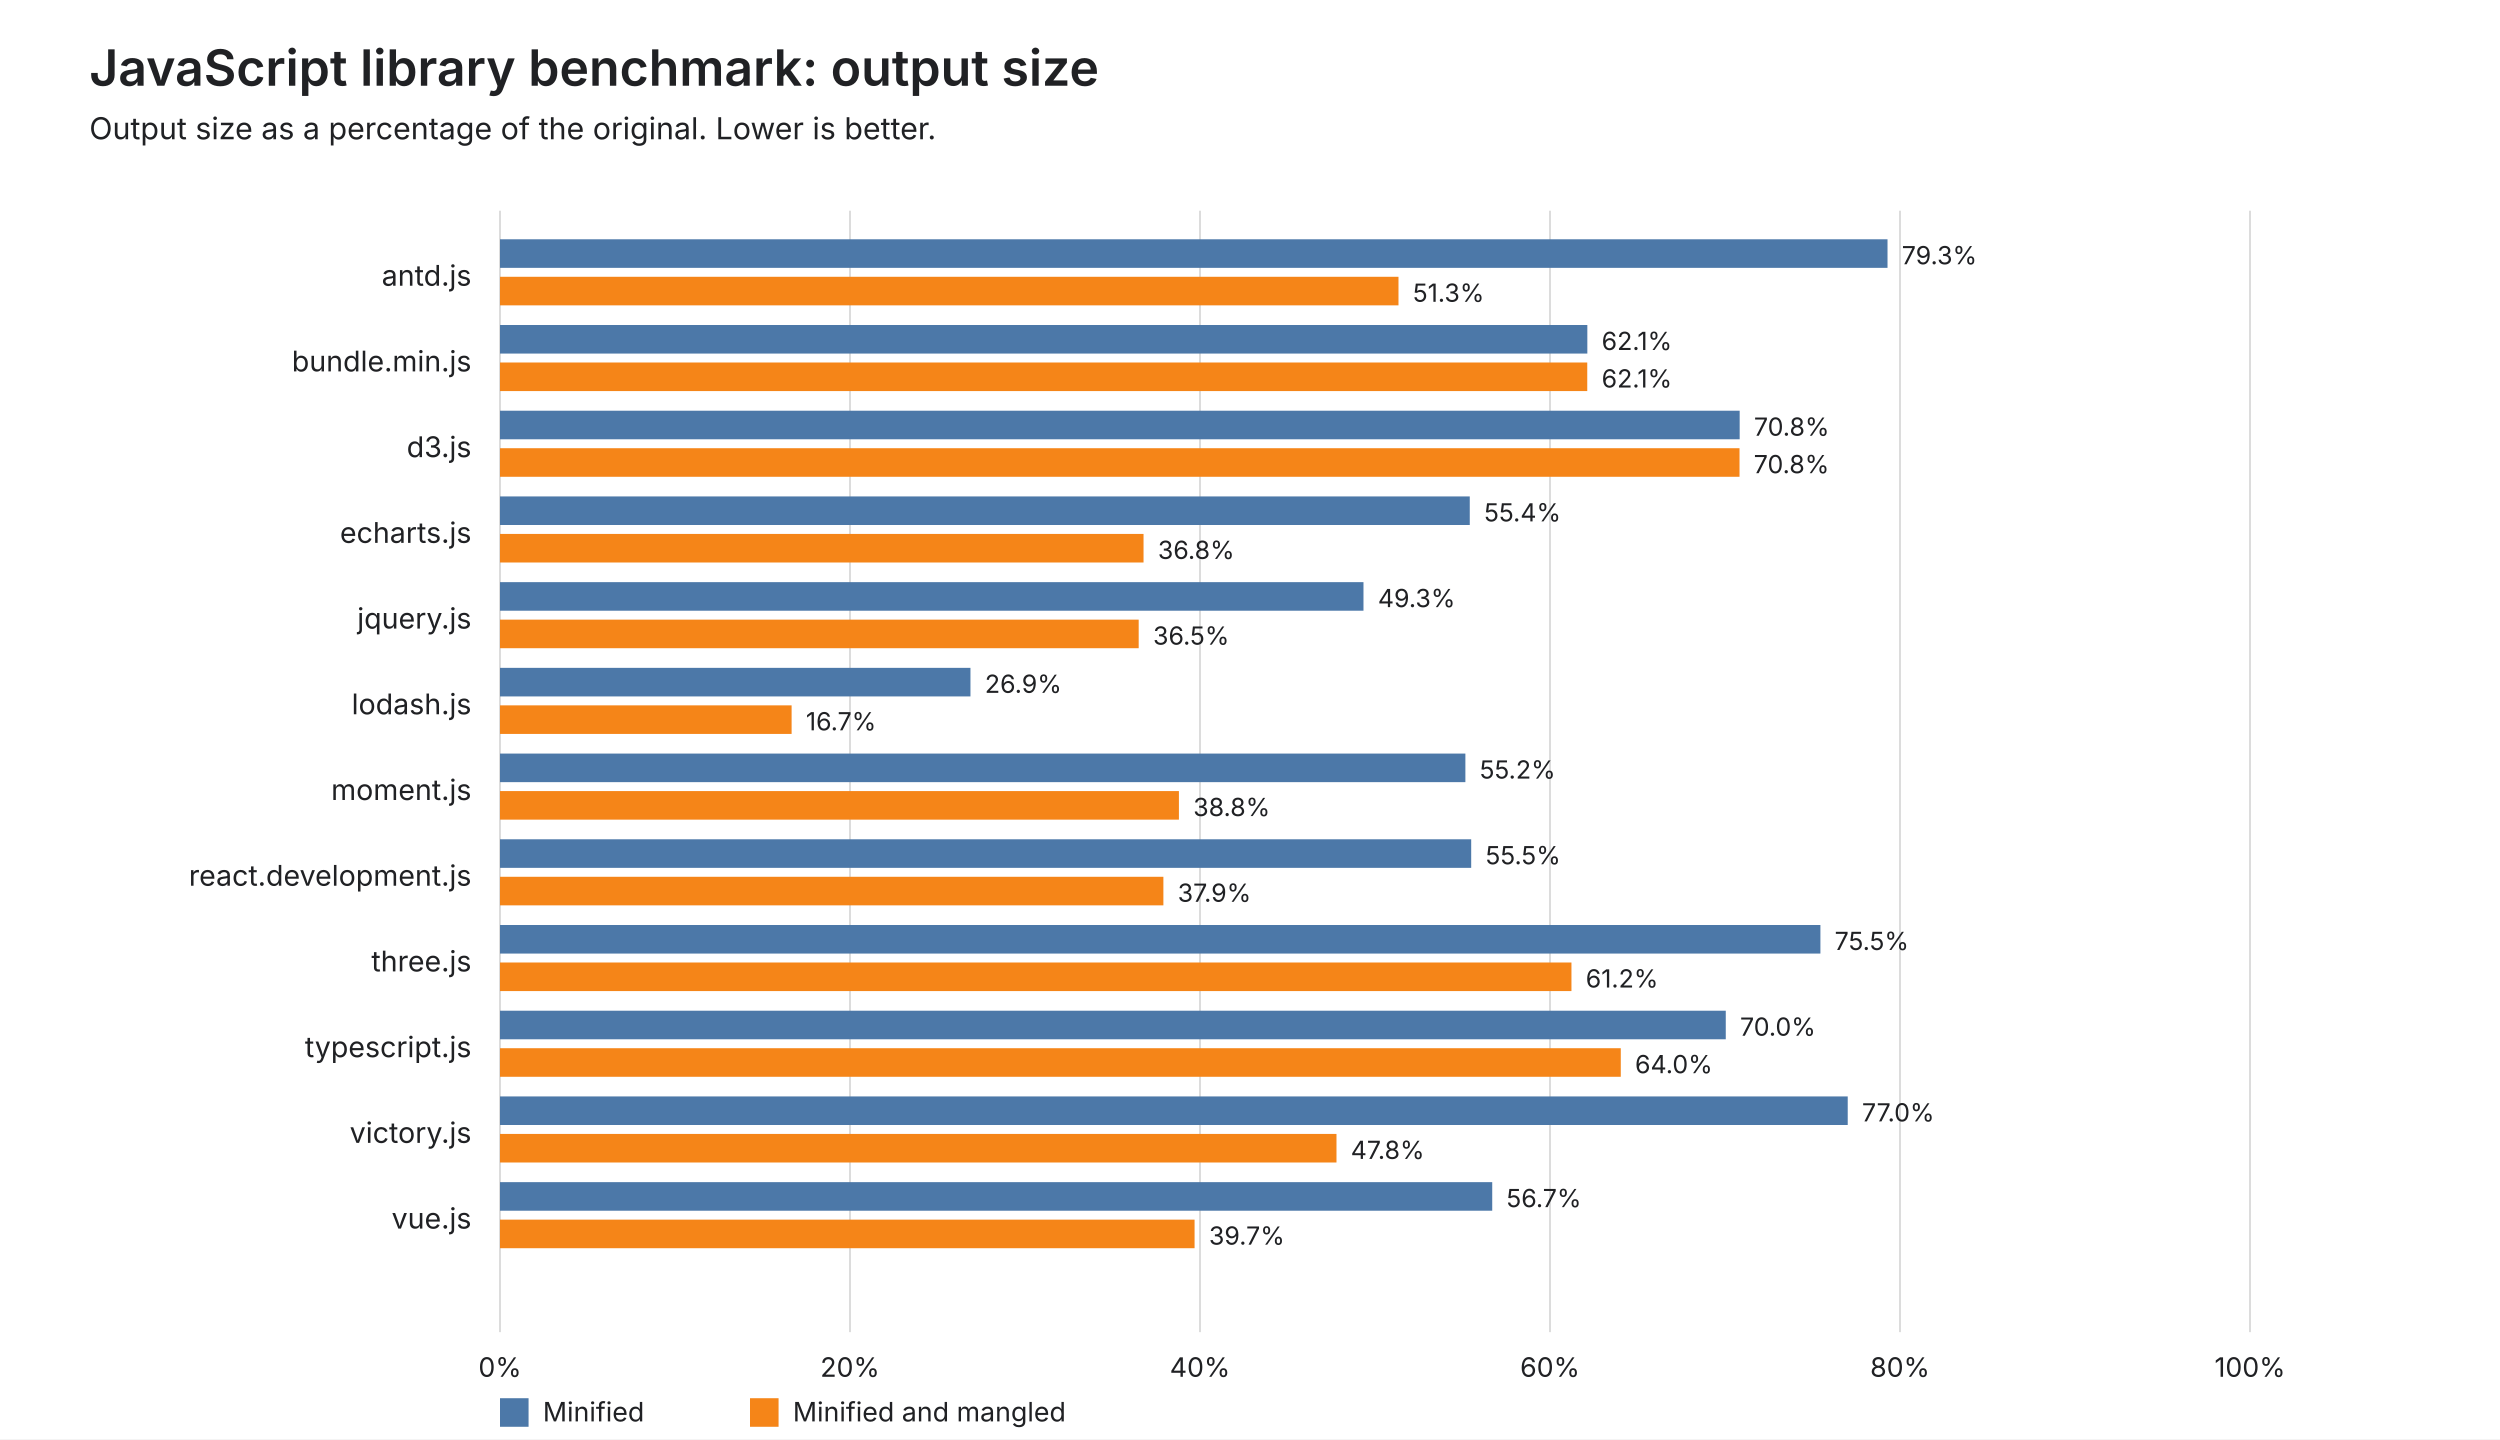
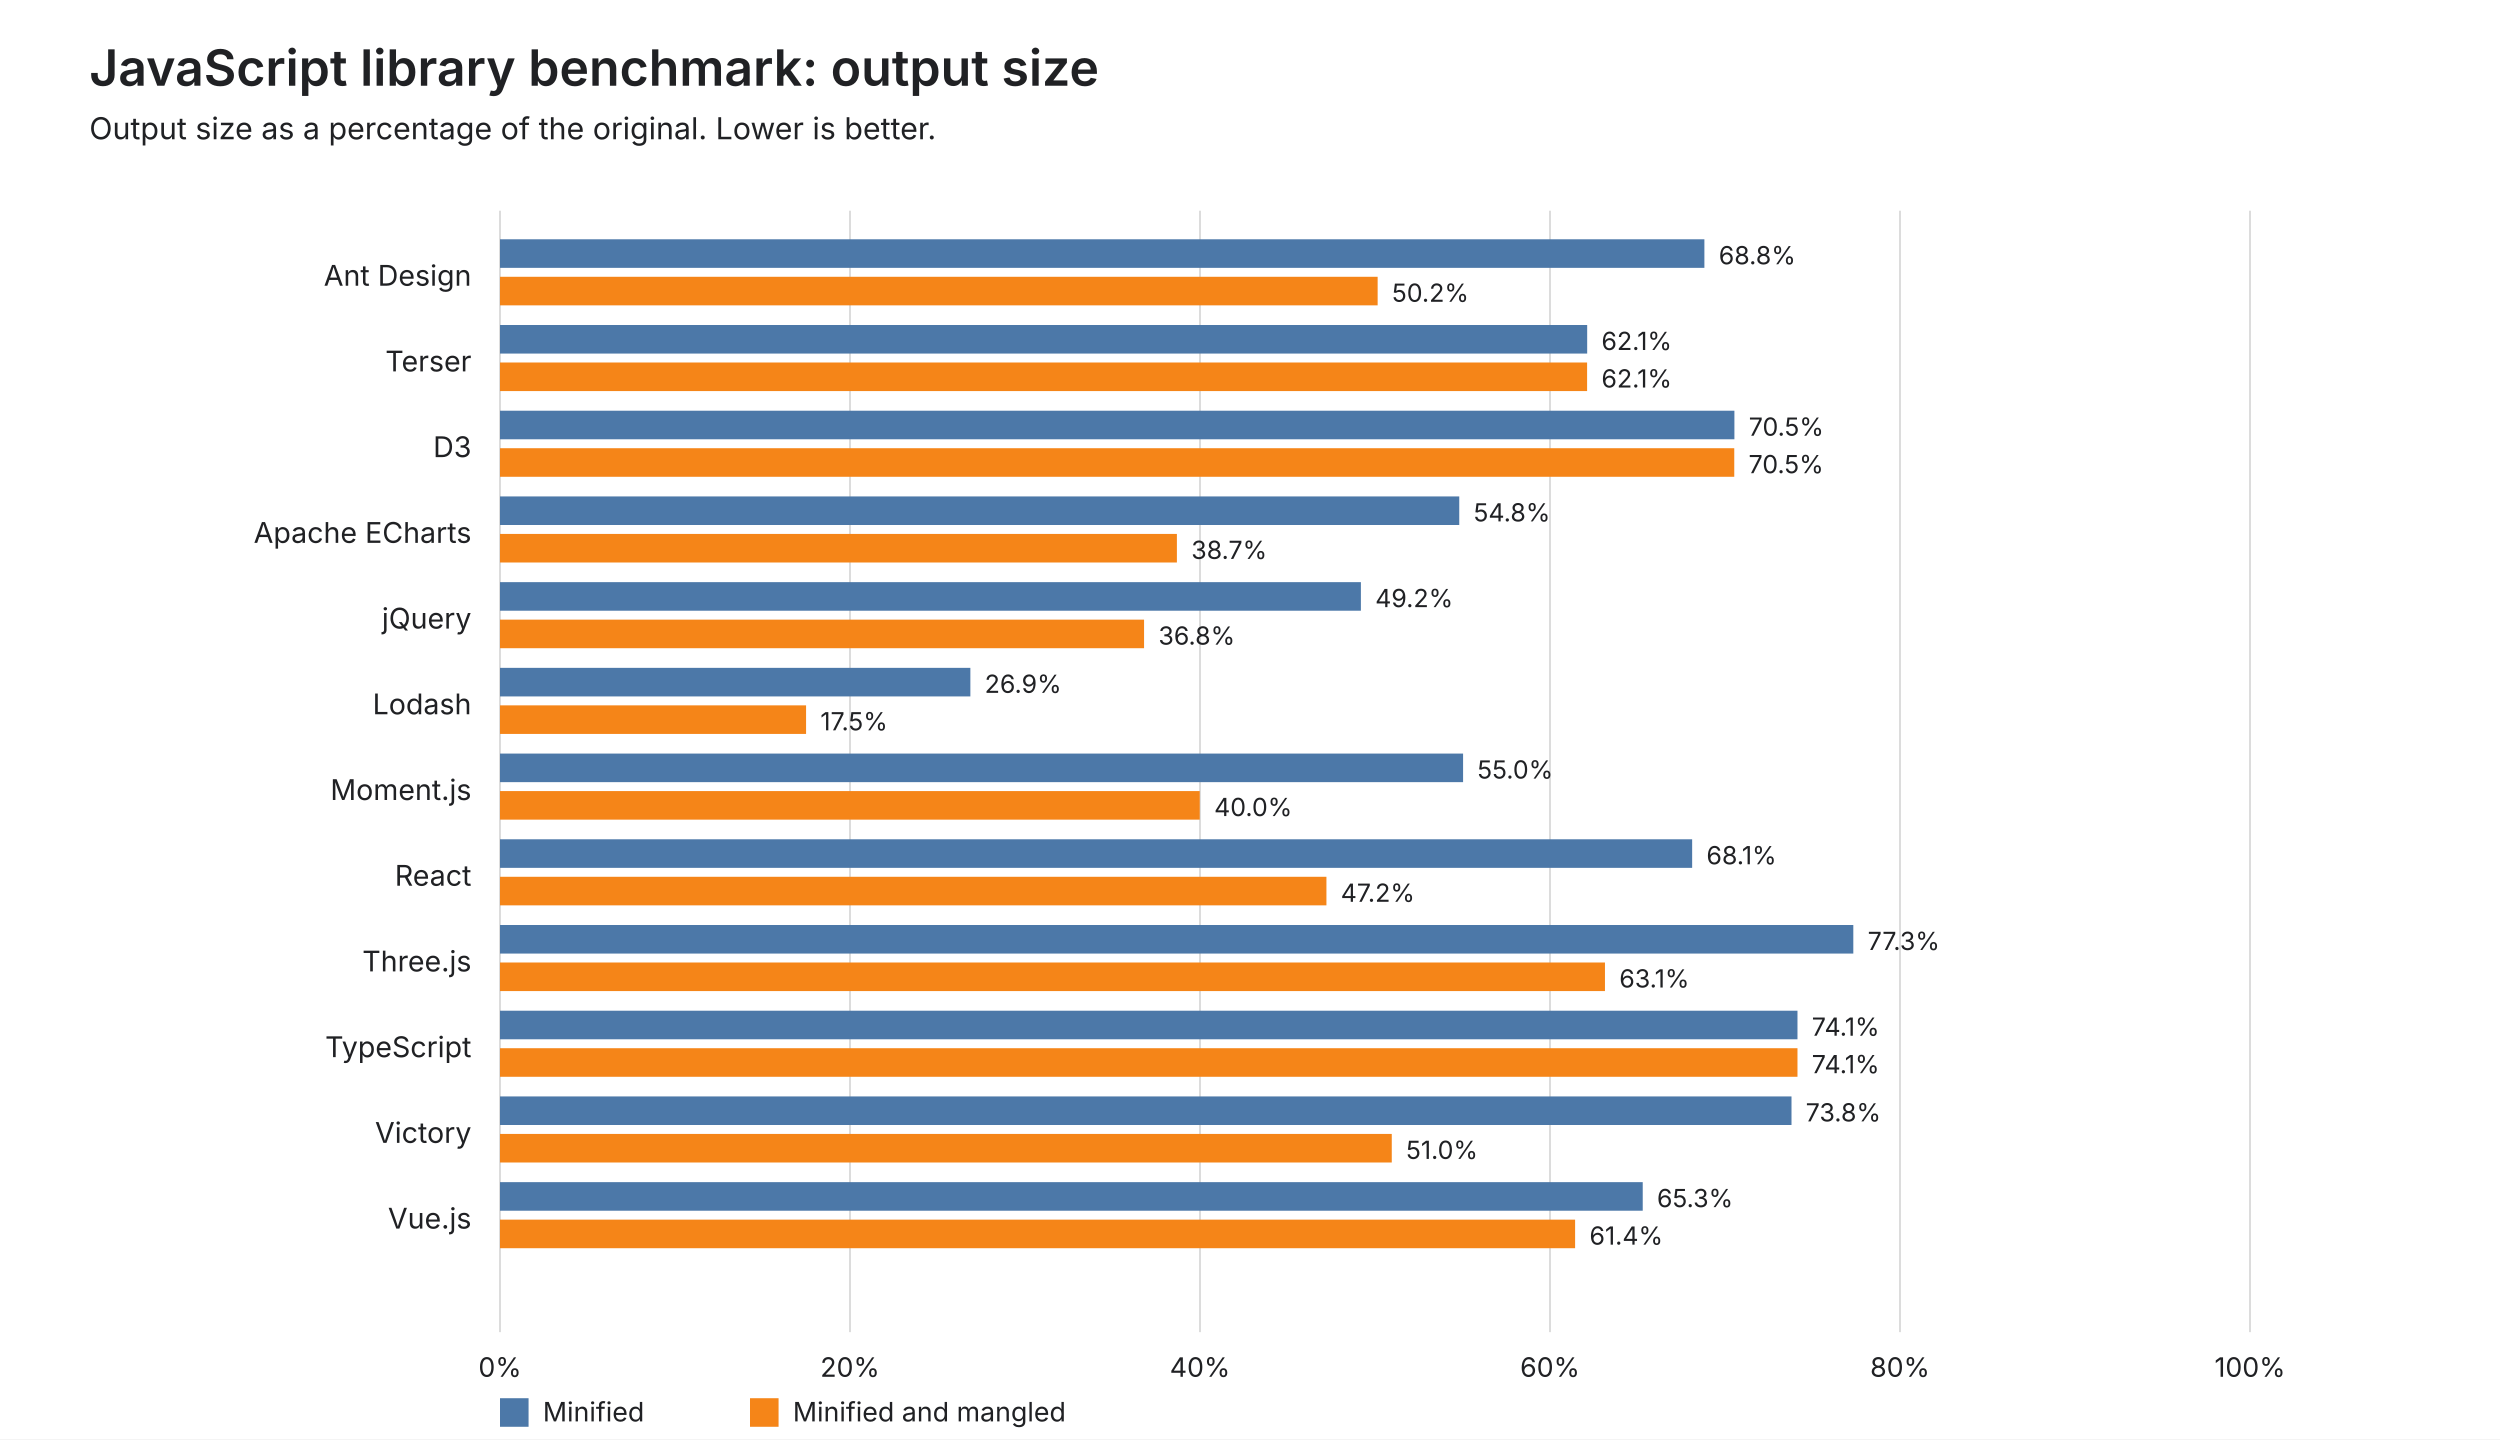
<svg xmlns="http://www.w3.org/2000/svg" width="1400" height="806" viewBox="0 0 1400 806">
  <rect width="100%" height="100%" fill="#ffffff" />
  <style>text{font-family:-apple-system,BlinkMacSystemFont,'Segoe UI',sans-serif;fill:#202124}</style>
  <text x="50" y="48" font-size="28" font-weight="600">JavaScript library benchmark: output size</text>
  <text x="50" y="78" font-size="17">Output size as a percentage of the original. Lower is better.</text>
  <line x1="280" y1="118" x2="280" y2="746" stroke="#d8d8d8" />
  <text x="280" y="771" font-size="15" text-anchor="middle">0%</text>
  <line x1="476" y1="118" x2="476" y2="746" stroke="#d8d8d8" />
  <text x="476" y="771" font-size="15" text-anchor="middle">20%</text>
  <line x1="672" y1="118" x2="672" y2="746" stroke="#d8d8d8" />
  <text x="672" y="771" font-size="15" text-anchor="middle">40%</text>
  <line x1="868" y1="118" x2="868" y2="746" stroke="#d8d8d8" />
  <text x="868" y="771" font-size="15" text-anchor="middle">60%</text>
  <line x1="1064" y1="118" x2="1064" y2="746" stroke="#d8d8d8" />
  <text x="1064" y="771" font-size="15" text-anchor="middle">80%</text>
  <line x1="1260" y1="118" x2="1260" y2="746" stroke="#d8d8d8" />
  <text x="1260" y="771" font-size="15" text-anchor="middle">100%</text>
-   <text x="264" y="160" font-size="16" text-anchor="end">antd.js</text>
-   <rect x="280" y="134" width="777.008" height="16" fill="#4c78a8" />
-   <rect x="280" y="155" width="503.154" height="16" fill="#f58518" />
-   <text x="1065.0" y="148.0" font-size="14">79.3%</text>
-   <text x="791.2" y="169.0" font-size="14">51.3%</text>
-   <text x="264" y="208" font-size="16" text-anchor="end">bundle.min.js</text>
-   <rect x="280" y="182" width="608.909" height="16" fill="#4c78a8" />
-   <rect x="280" y="203" width="608.861" height="16" fill="#f58518" />
-   <text x="896.9" y="196.0" font-size="14">62.1%</text>
-   <text x="896.9" y="217.0" font-size="14">62.1%</text>
-   <text x="264" y="256" font-size="16" text-anchor="end">d3.js</text>
-   <rect x="280" y="230" width="694.217" height="16" fill="#4c78a8" />
-   <rect x="280" y="251" width="694.131" height="16" fill="#f58518" />
-   <text x="982.2" y="244.0" font-size="14">70.8%</text>
-   <text x="982.1" y="265.0" font-size="14">70.8%</text>
-   <text x="264" y="304" font-size="16" text-anchor="end">echarts.js</text>
-   <rect x="280" y="278" width="543.071" height="16" fill="#4c78a8" />
-   <rect x="280" y="299" width="360.379" height="16" fill="#f58518" />
-   <text x="831.1" y="292.0" font-size="14">55.4%</text>
-   <text x="648.4" y="313.0" font-size="14">36.8%</text>
-   <text x="264" y="352" font-size="16" text-anchor="end">jquery.js</text>
-   <rect x="280" y="326" width="483.55" height="16" fill="#4c78a8" />
-   <rect x="280" y="347" width="357.663" height="16" fill="#f58518" />
-   <text x="771.6" y="340.0" font-size="14">49.3%</text>
-   <text x="645.7" y="361.0" font-size="14">36.5%</text>
-   <text x="264" y="400" font-size="16" text-anchor="end">lodash.js</text>
-   <rect x="280" y="374" width="263.459" height="16" fill="#4c78a8" />
-   <rect x="280" y="395" width="163.301" height="16" fill="#f58518" />
-   <text x="551.5" y="388.0" font-size="14">26.9%</text>
-   <text x="451.3" y="409.0" font-size="14">16.7%</text>
-   <text x="264" y="448" font-size="16" text-anchor="end">moment.js</text>
-   <rect x="280" y="422" width="540.617" height="16" fill="#4c78a8" />
-   <rect x="280" y="443" width="380.195" height="16" fill="#f58518" />
-   <text x="828.6" y="436.0" font-size="14">55.2%</text>
-   <text x="668.2" y="457.0" font-size="14">38.8%</text>
-   <text x="264" y="496" font-size="16" text-anchor="end">react.development.js</text>
-   <rect x="280" y="470" width="543.869" height="16" fill="#4c78a8" />
-   <rect x="280" y="491" width="371.496" height="16" fill="#f58518" />
-   <text x="831.9" y="484.0" font-size="14">55.5%</text>
-   <text x="659.5" y="505.0" font-size="14">37.9%</text>
-   <text x="264" y="544" font-size="16" text-anchor="end">three.js</text>
-   <rect x="280" y="518" width="739.429" height="16" fill="#4c78a8" />
-   <rect x="280" y="539" width="600.013" height="16" fill="#f58518" />
-   <text x="1027.4" y="532.0" font-size="14">75.5%</text>
-   <text x="888.0" y="553.0" font-size="14">61.2%</text>
-   <text x="264" y="592" font-size="16" text-anchor="end">typescript.js</text>
-   <rect x="280" y="566" width="686.432" height="16" fill="#4c78a8" />
-   <rect x="280" y="587" width="627.64" height="16" fill="#f58518" />
-   <text x="974.4" y="580.0" font-size="14">70.0%</text>
-   <text x="915.6" y="601.0" font-size="14">64.0%</text>
-   <text x="264" y="640" font-size="16" text-anchor="end">victory.js</text>
-   <rect x="280" y="614" width="754.725" height="16" fill="#4c78a8" />
-   <rect x="280" y="635" width="468.434" height="16" fill="#f58518" />
-   <text x="1042.7" y="628.0" font-size="14">77.0%</text>
-   <text x="756.4" y="649.0" font-size="14">47.8%</text>
-   <text x="264" y="688" font-size="16" text-anchor="end">vue.js</text>
-   <rect x="280" y="662" width="555.648" height="16" fill="#4c78a8" />
-   <rect x="280" y="683" width="388.962" height="16" fill="#f58518" />
-   <text x="843.6" y="676.0" font-size="14">56.7%</text>
-   <text x="677.0" y="697.0" font-size="14">39.7%</text>
+   <text x="264" y="160" font-size="16" text-anchor="end">Ant Design</text>
+   <rect x="280" y="134" width="674.458" height="16" fill="#4c78a8" />
+   <rect x="280" y="155" width="491.48" height="16" fill="#f58518" />
+   <text x="962.5" y="148.0" font-size="14">68.8%</text>
+   <text x="779.5" y="169.0" font-size="14">50.2%</text>
+   <text x="264" y="208" font-size="16" text-anchor="end">Terser</text>
+   <rect x="280" y="182" width="608.818" height="16" fill="#4c78a8" />
+   <rect x="280" y="203" width="608.774" height="16" fill="#f58518" />
+   <text x="896.8" y="196.0" font-size="14">62.1%</text>
+   <text x="896.8" y="217.0" font-size="14">62.1%</text>
+   <text x="264" y="256" font-size="16" text-anchor="end">D3</text>
+   <rect x="280" y="230" width="691.268" height="16" fill="#4c78a8" />
+   <rect x="280" y="251" width="691.187" height="16" fill="#f58518" />
+   <text x="979.3" y="244.0" font-size="14">70.5%</text>
+   <text x="979.2" y="265.0" font-size="14">70.5%</text>
+   <text x="264" y="304" font-size="16" text-anchor="end">Apache ECharts</text>
+   <rect x="280" y="278" width="537.184" height="16" fill="#4c78a8" />
+   <rect x="280" y="299" width="379.062" height="16" fill="#f58518" />
+   <text x="825.2" y="292.0" font-size="14">54.8%</text>
+   <text x="667.1" y="313.0" font-size="14">38.7%</text>
+   <text x="264" y="352" font-size="16" text-anchor="end">jQuery</text>
+   <rect x="280" y="326" width="482.1" height="16" fill="#4c78a8" />
+   <rect x="280" y="347" width="360.675" height="16" fill="#f58518" />
+   <text x="770.1" y="340.0" font-size="14">49.2%</text>
+   <text x="648.7" y="361.0" font-size="14">36.8%</text>
+   <text x="264" y="400" font-size="16" text-anchor="end">Lodash</text>
+   <rect x="280" y="374" width="263.406" height="16" fill="#4c78a8" />
+   <rect x="280" y="395" width="171.399" height="16" fill="#f58518" />
+   <text x="551.4" y="388.0" font-size="14">26.9%</text>
+   <text x="459.4" y="409.0" font-size="14">17.5%</text>
+   <text x="264" y="448" font-size="16" text-anchor="end">Moment.js</text>
+   <rect x="280" y="422" width="539.326" height="16" fill="#4c78a8" />
+   <rect x="280" y="443" width="391.856" height="16" fill="#f58518" />
+   <text x="827.3" y="436.0" font-size="14">55.0%</text>
+   <text x="679.9" y="457.0" font-size="14">40.0%</text>
+   <text x="264" y="496" font-size="16" text-anchor="end">React</text>
+   <rect x="280" y="470" width="667.605" height="16" fill="#4c78a8" />
+   <rect x="280" y="491" width="462.801" height="16" fill="#f58518" />
+   <text x="955.6" y="484.0" font-size="14">68.1%</text>
+   <text x="750.8" y="505.0" font-size="14">47.2%</text>
+   <text x="264" y="544" font-size="16" text-anchor="end">Three.js</text>
+   <rect x="280" y="518" width="757.855" height="16" fill="#4c78a8" />
+   <rect x="280" y="539" width="618.779" height="16" fill="#f58518" />
+   <text x="1045.9" y="532.0" font-size="14">77.3%</text>
+   <text x="906.8" y="553.0" font-size="14">63.1%</text>
+   <text x="264" y="592" font-size="16" text-anchor="end">TypeScript</text>
+   <rect x="280" y="566" width="726.588" height="16" fill="#4c78a8" />
+   <rect x="280" y="587" width="726.588" height="16" fill="#f58518" />
+   <text x="1014.6" y="580.0" font-size="14">74.1%</text>
+   <text x="1014.6" y="601.0" font-size="14">74.1%</text>
+   <text x="264" y="640" font-size="16" text-anchor="end">Victory</text>
+   <rect x="280" y="614" width="723.239" height="16" fill="#4c78a8" />
+   <rect x="280" y="635" width="499.389" height="16" fill="#f58518" />
+   <text x="1011.2" y="628.0" font-size="14">73.8%</text>
+   <text x="787.4" y="649.0" font-size="14">51.0%</text>
+   <text x="264" y="688" font-size="16" text-anchor="end">Vue.js</text>
+   <rect x="280" y="662" width="639.928" height="16" fill="#4c78a8" />
+   <rect x="280" y="683" width="602.059" height="16" fill="#f58518" />
+   <text x="927.9" y="676.0" font-size="14">65.3%</text>
+   <text x="890.1" y="697.0" font-size="14">61.4%</text>
  <rect x="280" y="783" width="16" height="16" fill="#4c78a8" />
  <text x="304" y="796" font-size="15">Minified</text>
  <rect x="420" y="783" width="16" height="16" fill="#f58518" />
  <text x="444" y="796" font-size="15">Minified and mangled</text>
</svg>
